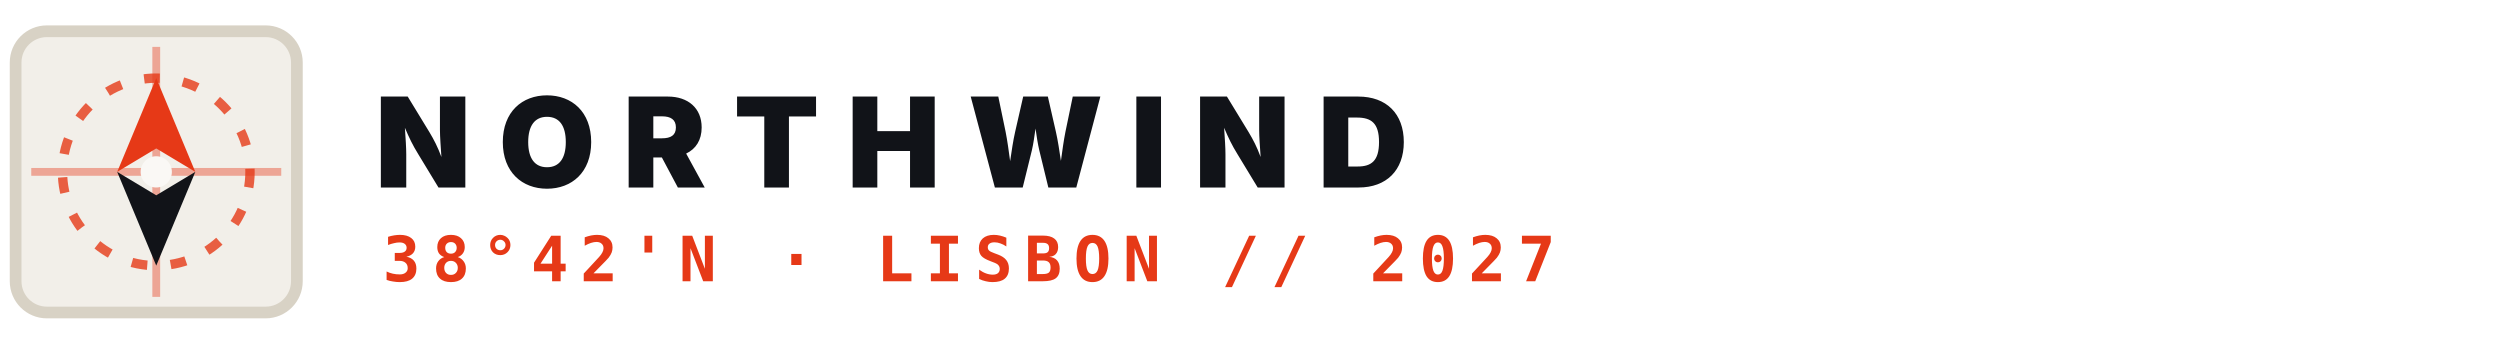
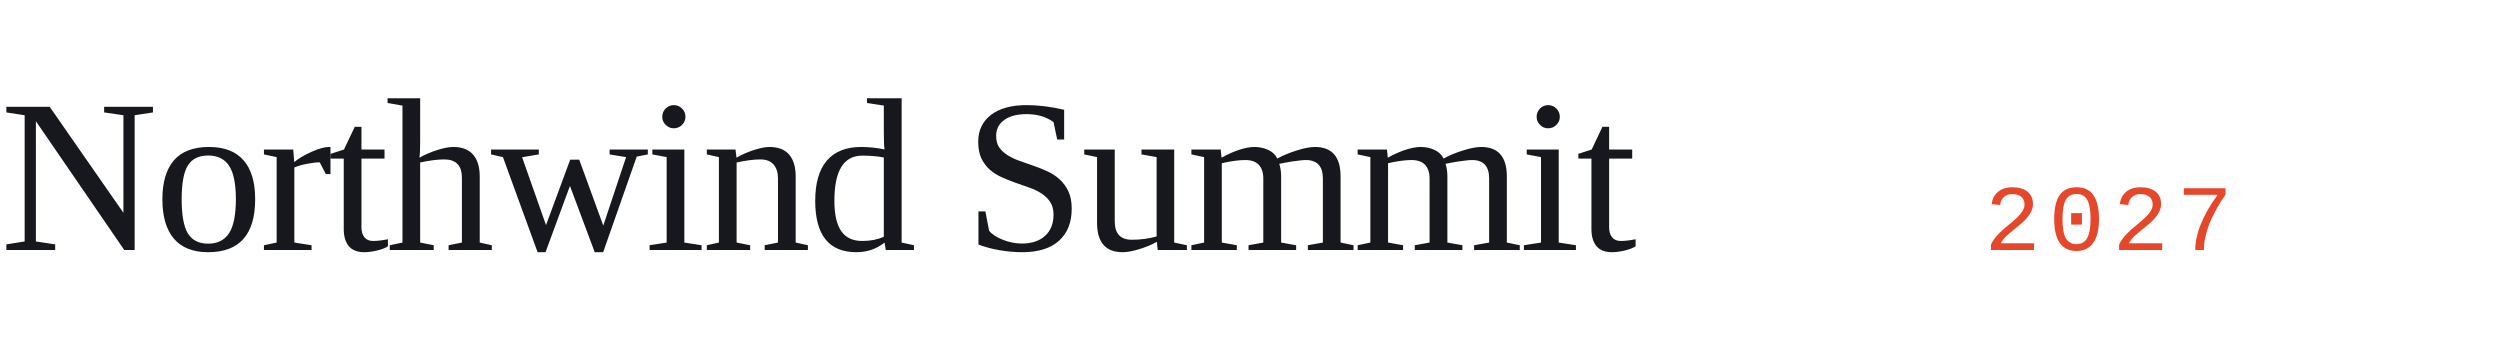
- <svg xmlns="http://www.w3.org/2000/svg" viewBox="0 0 320 44" width="320" height="44" fill="none">
-   <g transform="translate(2, 4)">
-     <rect x="0" y="0" width="36" height="36" rx="4" fill="#F2EFE9" stroke="#D8D2C5" stroke-width="1.5" />
-     <circle cx="18" cy="18" r="12" stroke="#E63917" stroke-width="1.2" stroke-dasharray="2 3" opacity="0.8" />
-     <line x1="18" y1="2" x2="18" y2="34" stroke="#E63917" stroke-width="1" stroke-opacity="0.4" />
-     <line x1="2" y1="18" x2="34" y2="18" stroke="#E63917" stroke-width="1" stroke-opacity="0.4" />
-     <polygon points="18,6 23,18 18,15 13,18" fill="#E63917" />
-     <polygon points="18,30 23,18 18,21 13,18" fill="#111318" />
-     <circle cx="18" cy="18" r="2" fill="#FAF8F5" />
-   </g>
-   <text x="48" y="24" font-family="'Inter', -apple-system, sans-serif" font-size="16" font-weight="900" letter-spacing="3.5" fill="#111318">NORTHWIND</text>
-   <text x="49" y="36" font-family="'Space Mono', monospace" font-size="8" font-weight="700" letter-spacing="1.5" fill="#E63917">38°42'N · LISBON // 2027</text>
+ <svg xmlns="http://www.w3.org/2000/svg" viewBox="0 0 320 44" width="320" height="44">
+   <text x="0" y="32" font-family="Georgia, 'Times New Roman', serif" font-size="28" font-weight="500" fill="#16181D" letter-spacing="-0.5">Northwind Summit</text>
+   <text x="254" y="32" font-family="'Courier New', monospace" font-size="12" font-weight="500" fill="#E5472B" letter-spacing="1">2027</text>
</svg>
